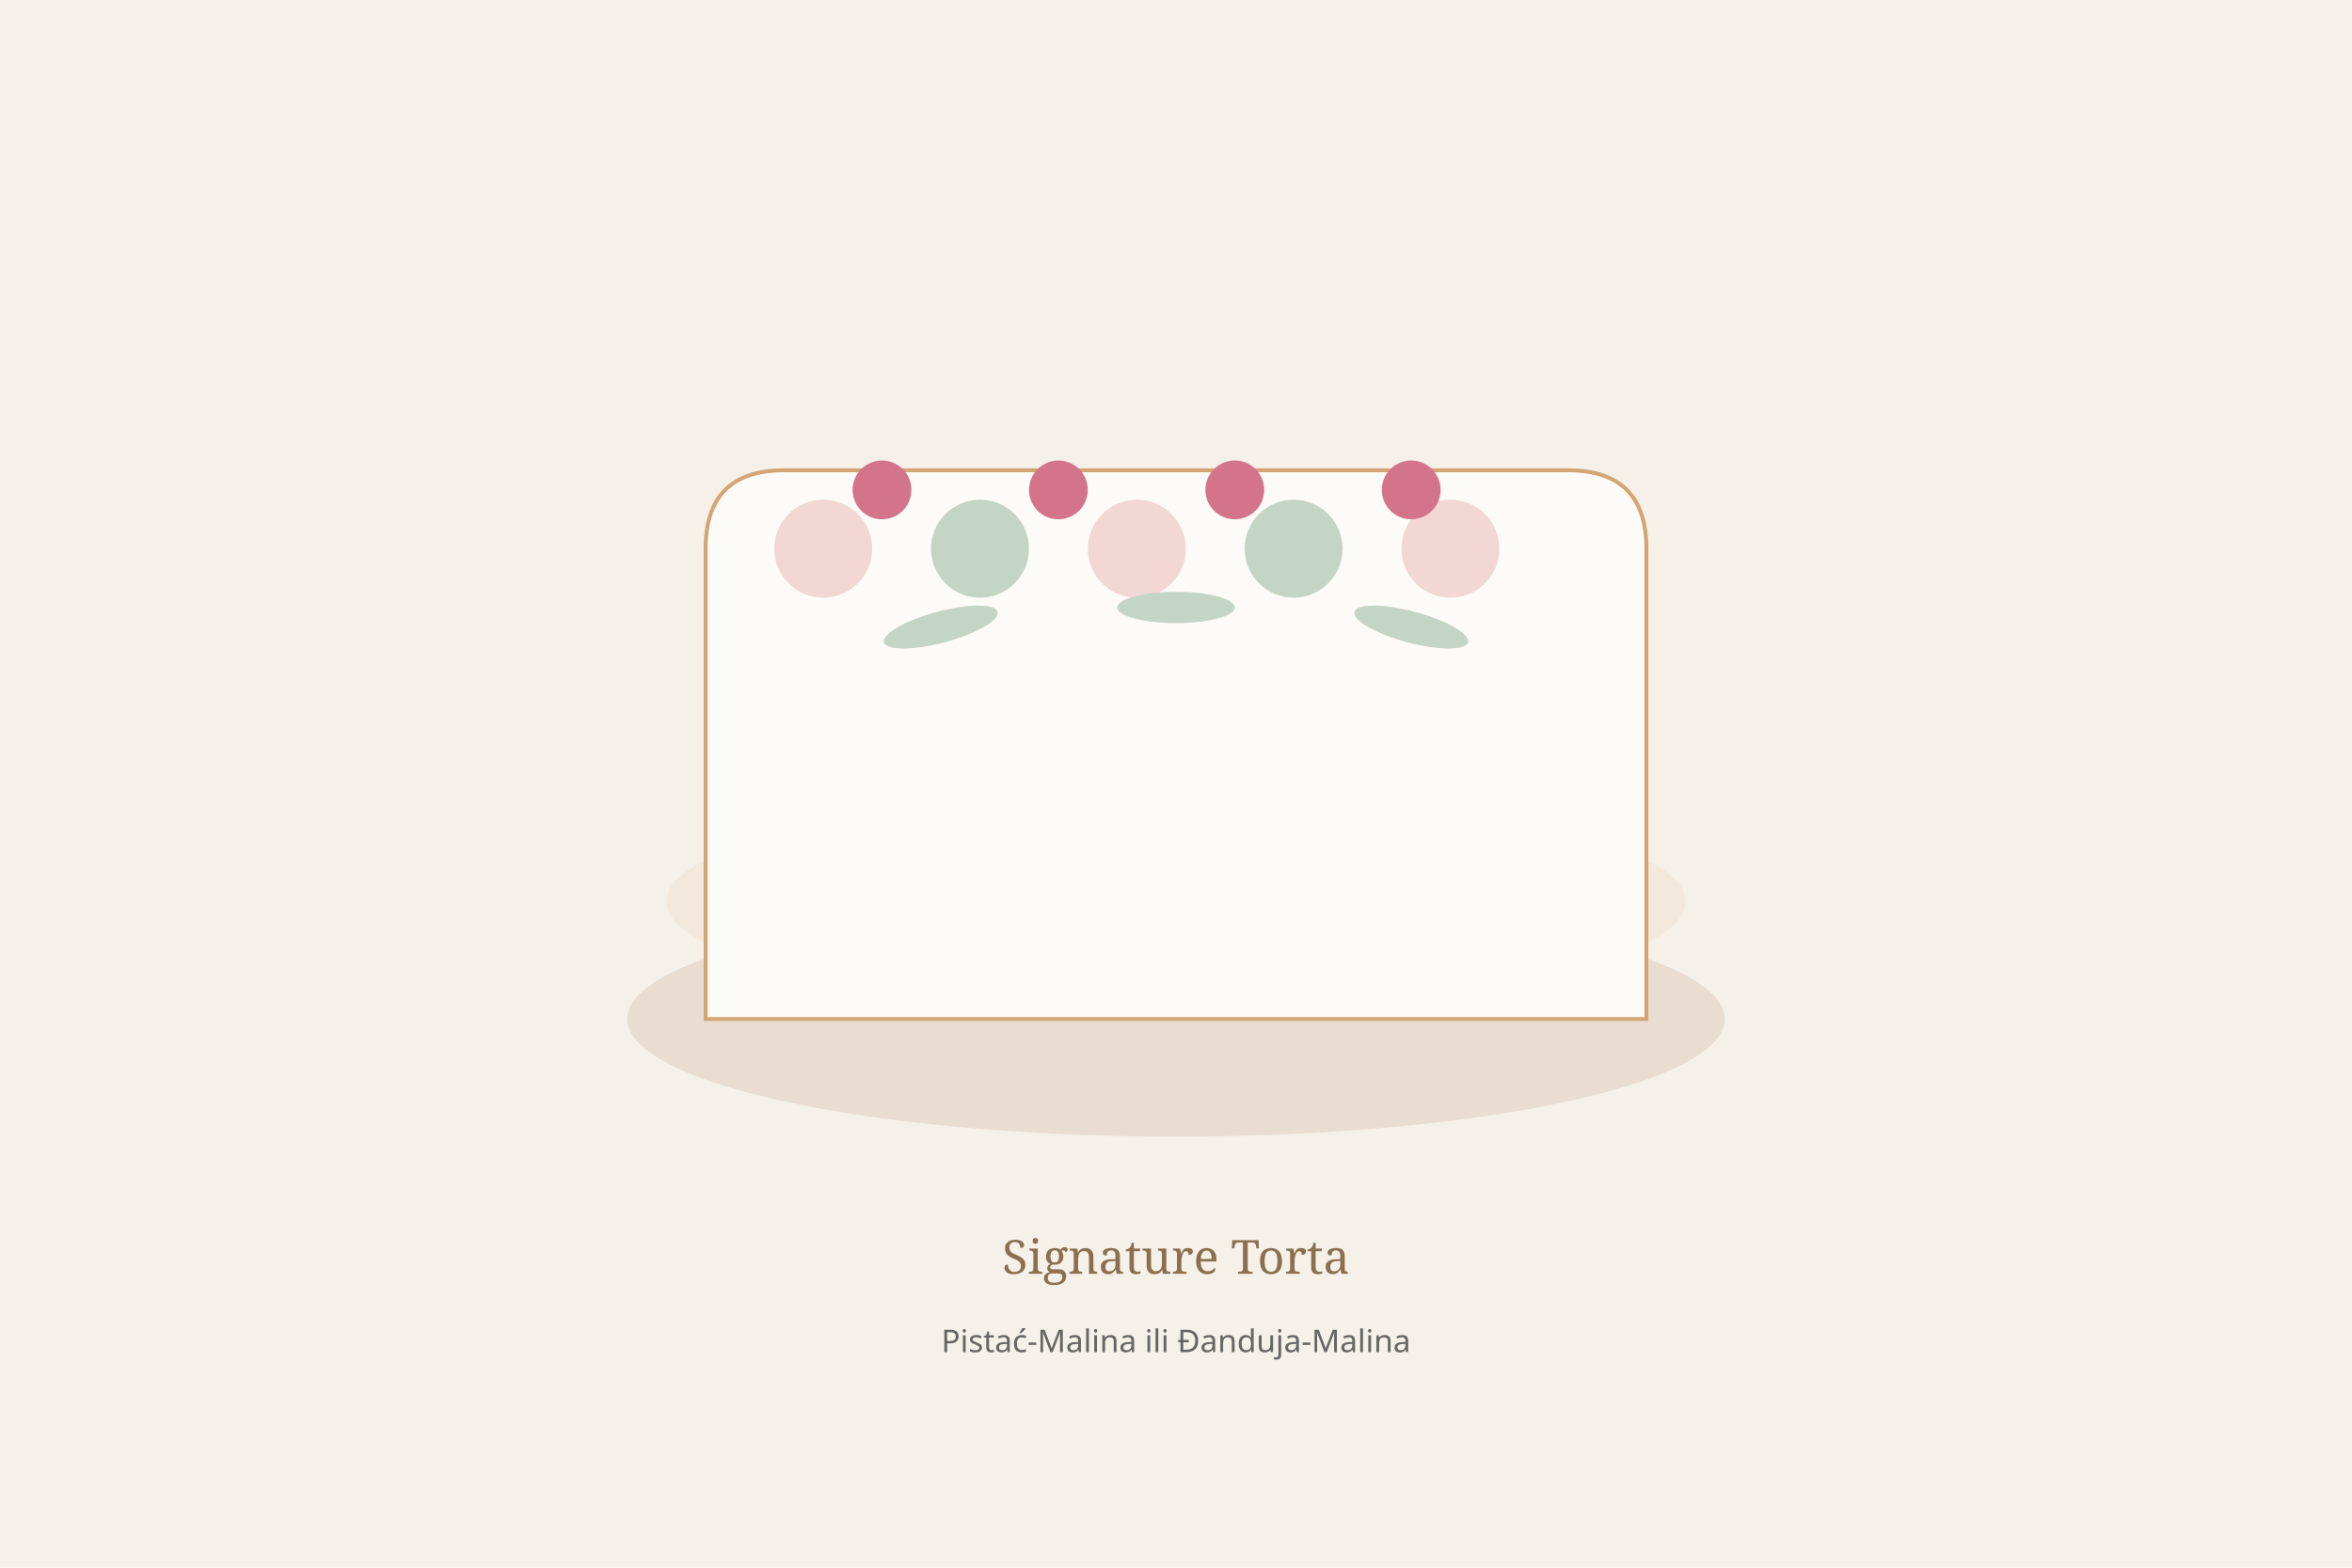
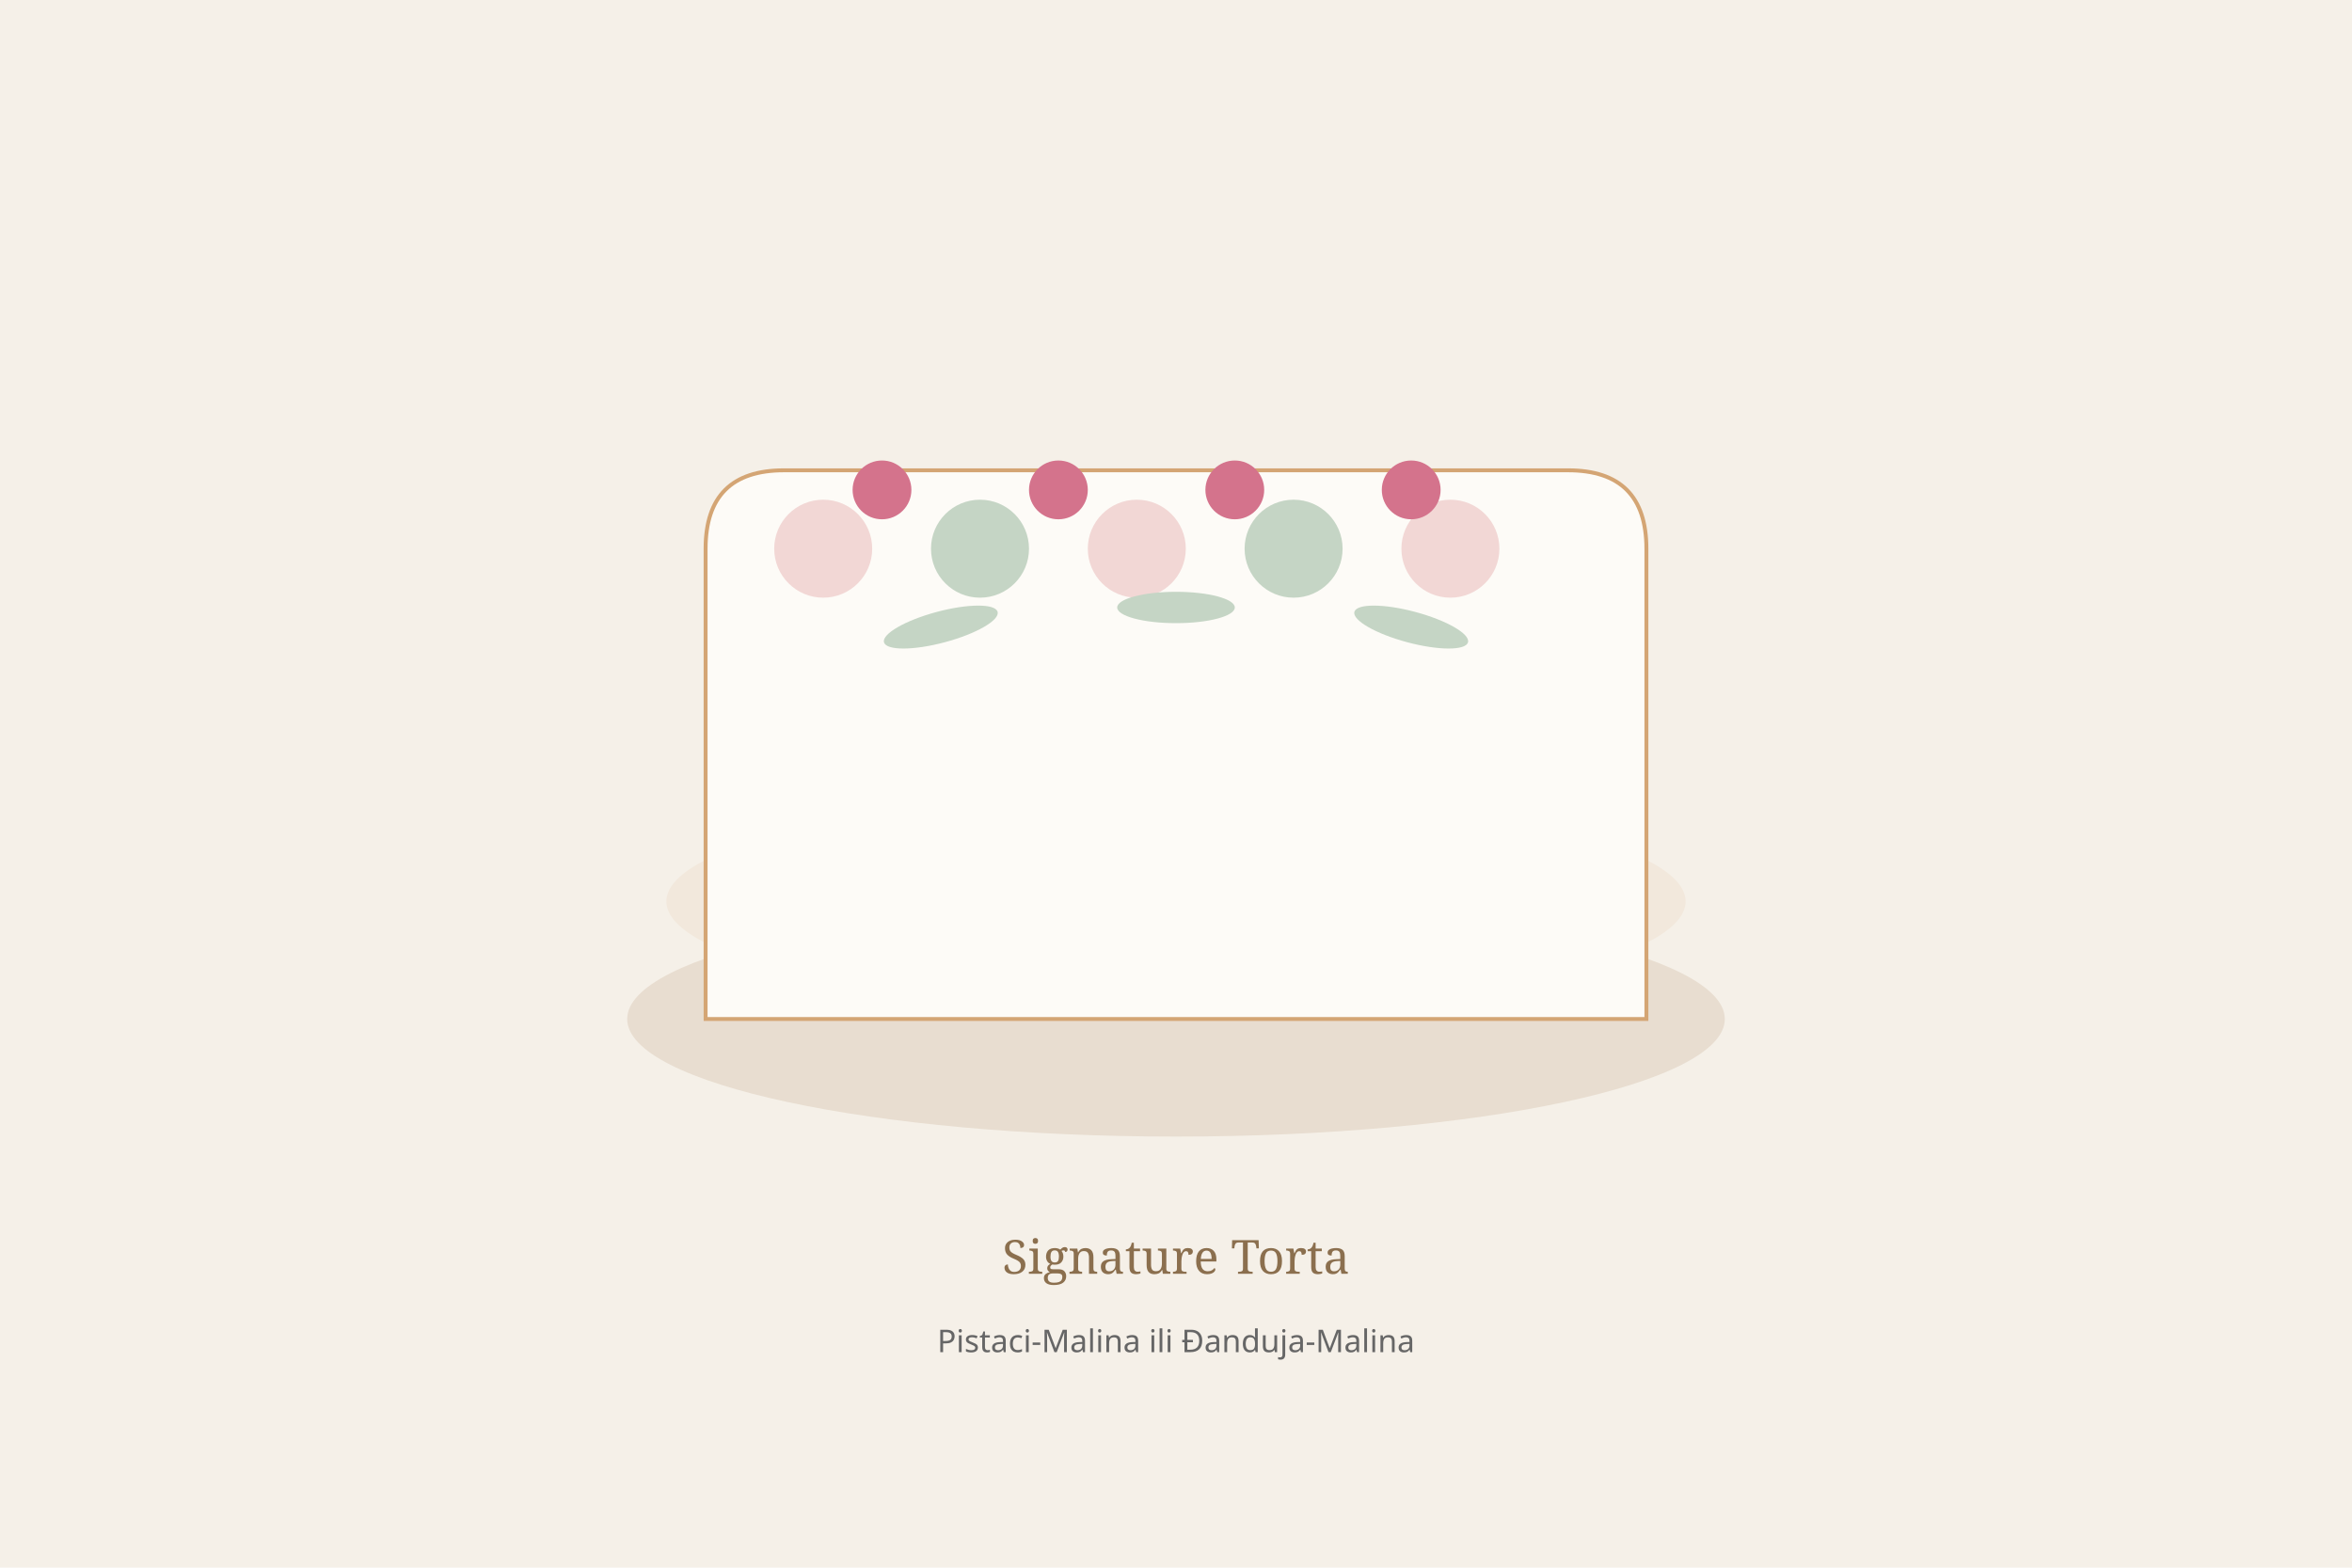
<svg xmlns="http://www.w3.org/2000/svg" width="1200" height="800" viewBox="0 0 1200 800">
  <rect width="1200" height="800" fill="#F5F0E8" />
  <ellipse cx="600" cy="520" rx="280" ry="60" fill="#E8DDD0" />
  <ellipse cx="600" cy="460" rx="260" ry="55" fill="#F2E8DC" />
  <ellipse cx="600" cy="400" rx="240" ry="50" fill="#EBE0D4" />
  <ellipse cx="600" cy="340" rx="220" ry="45" fill="#F5EBE0" />
  <ellipse cx="600" cy="280" rx="200" ry="40" fill="#EDE3D8" />
  <path d="M360 520 L360 280 Q360 240 400 240 L800 240 Q840 240 840 280 L840 520 Z" fill="#FDFBF7" stroke="#D4A574" stroke-width="2" />
  <circle cx="420" cy="280" r="25" fill="#F2D7D5" />
  <circle cx="500" cy="280" r="25" fill="#C5D5C5" />
  <circle cx="580" cy="280" r="25" fill="#F2D7D5" />
  <circle cx="660" cy="280" r="25" fill="#C5D5C5" />
  <circle cx="740" cy="280" r="25" fill="#F2D7D5" />
  <circle cx="450" cy="250" r="15" fill="#D4738C" />
  <circle cx="540" cy="250" r="15" fill="#D4738C" />
  <circle cx="630" cy="250" r="15" fill="#D4738C" />
  <circle cx="720" cy="250" r="15" fill="#D4738C" />
  <ellipse cx="480" cy="320" rx="30" ry="8" fill="#C5D5C5" transform="rotate(-15 480 320)" />
  <ellipse cx="600" cy="310" rx="30" ry="8" fill="#C5D5C5" />
  <ellipse cx="720" cy="320" rx="30" ry="8" fill="#C5D5C5" transform="rotate(15 720 320)" />
  <text x="600" y="650" font-family="Georgia, serif" font-size="24" fill="#8B6F4E" text-anchor="middle">Signature Torta</text>
-   <text x="600" y="690" font-family="system-ui, sans-serif" font-size="16" fill="#666666" text-anchor="middle">Pistać-Malina ili Đanduja-Malina</text>
+   <text x="600" y="690" font-family="system-ui, sans-serif" font-size="16" fill="#666666" text-anchor="middle">Pistaci-Malina ili Đanduja-Malina</text>
</svg>
